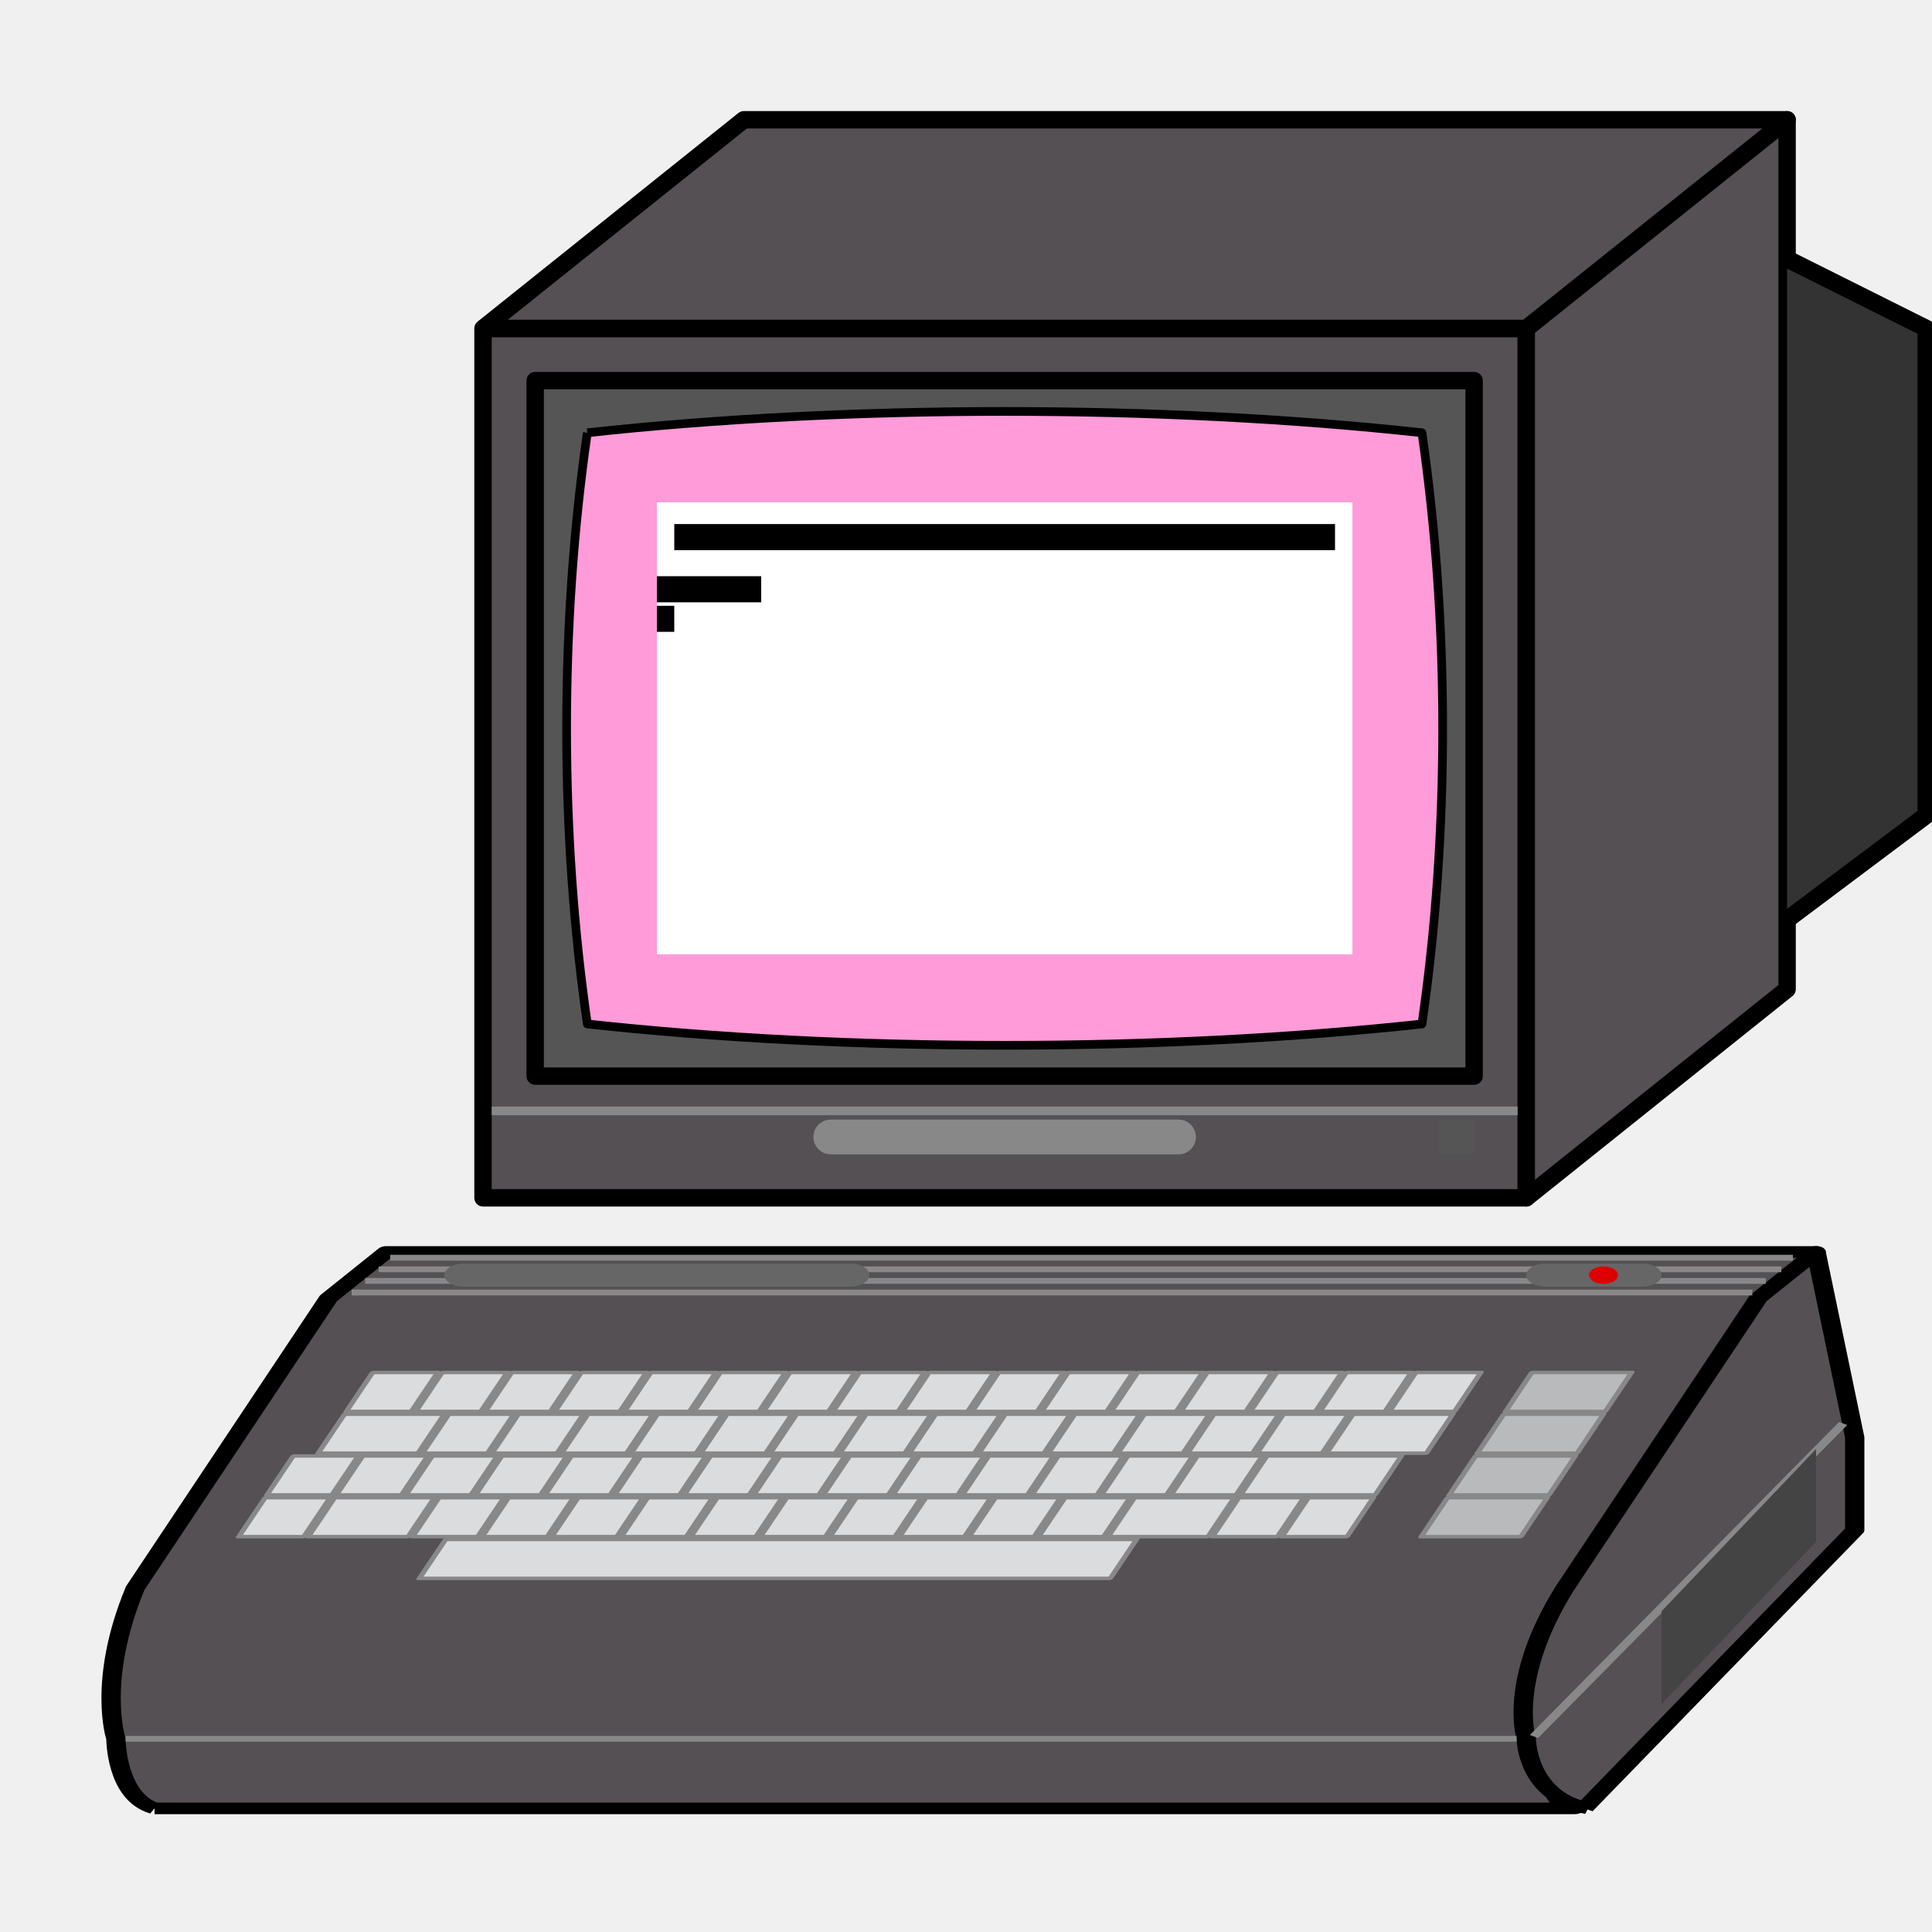
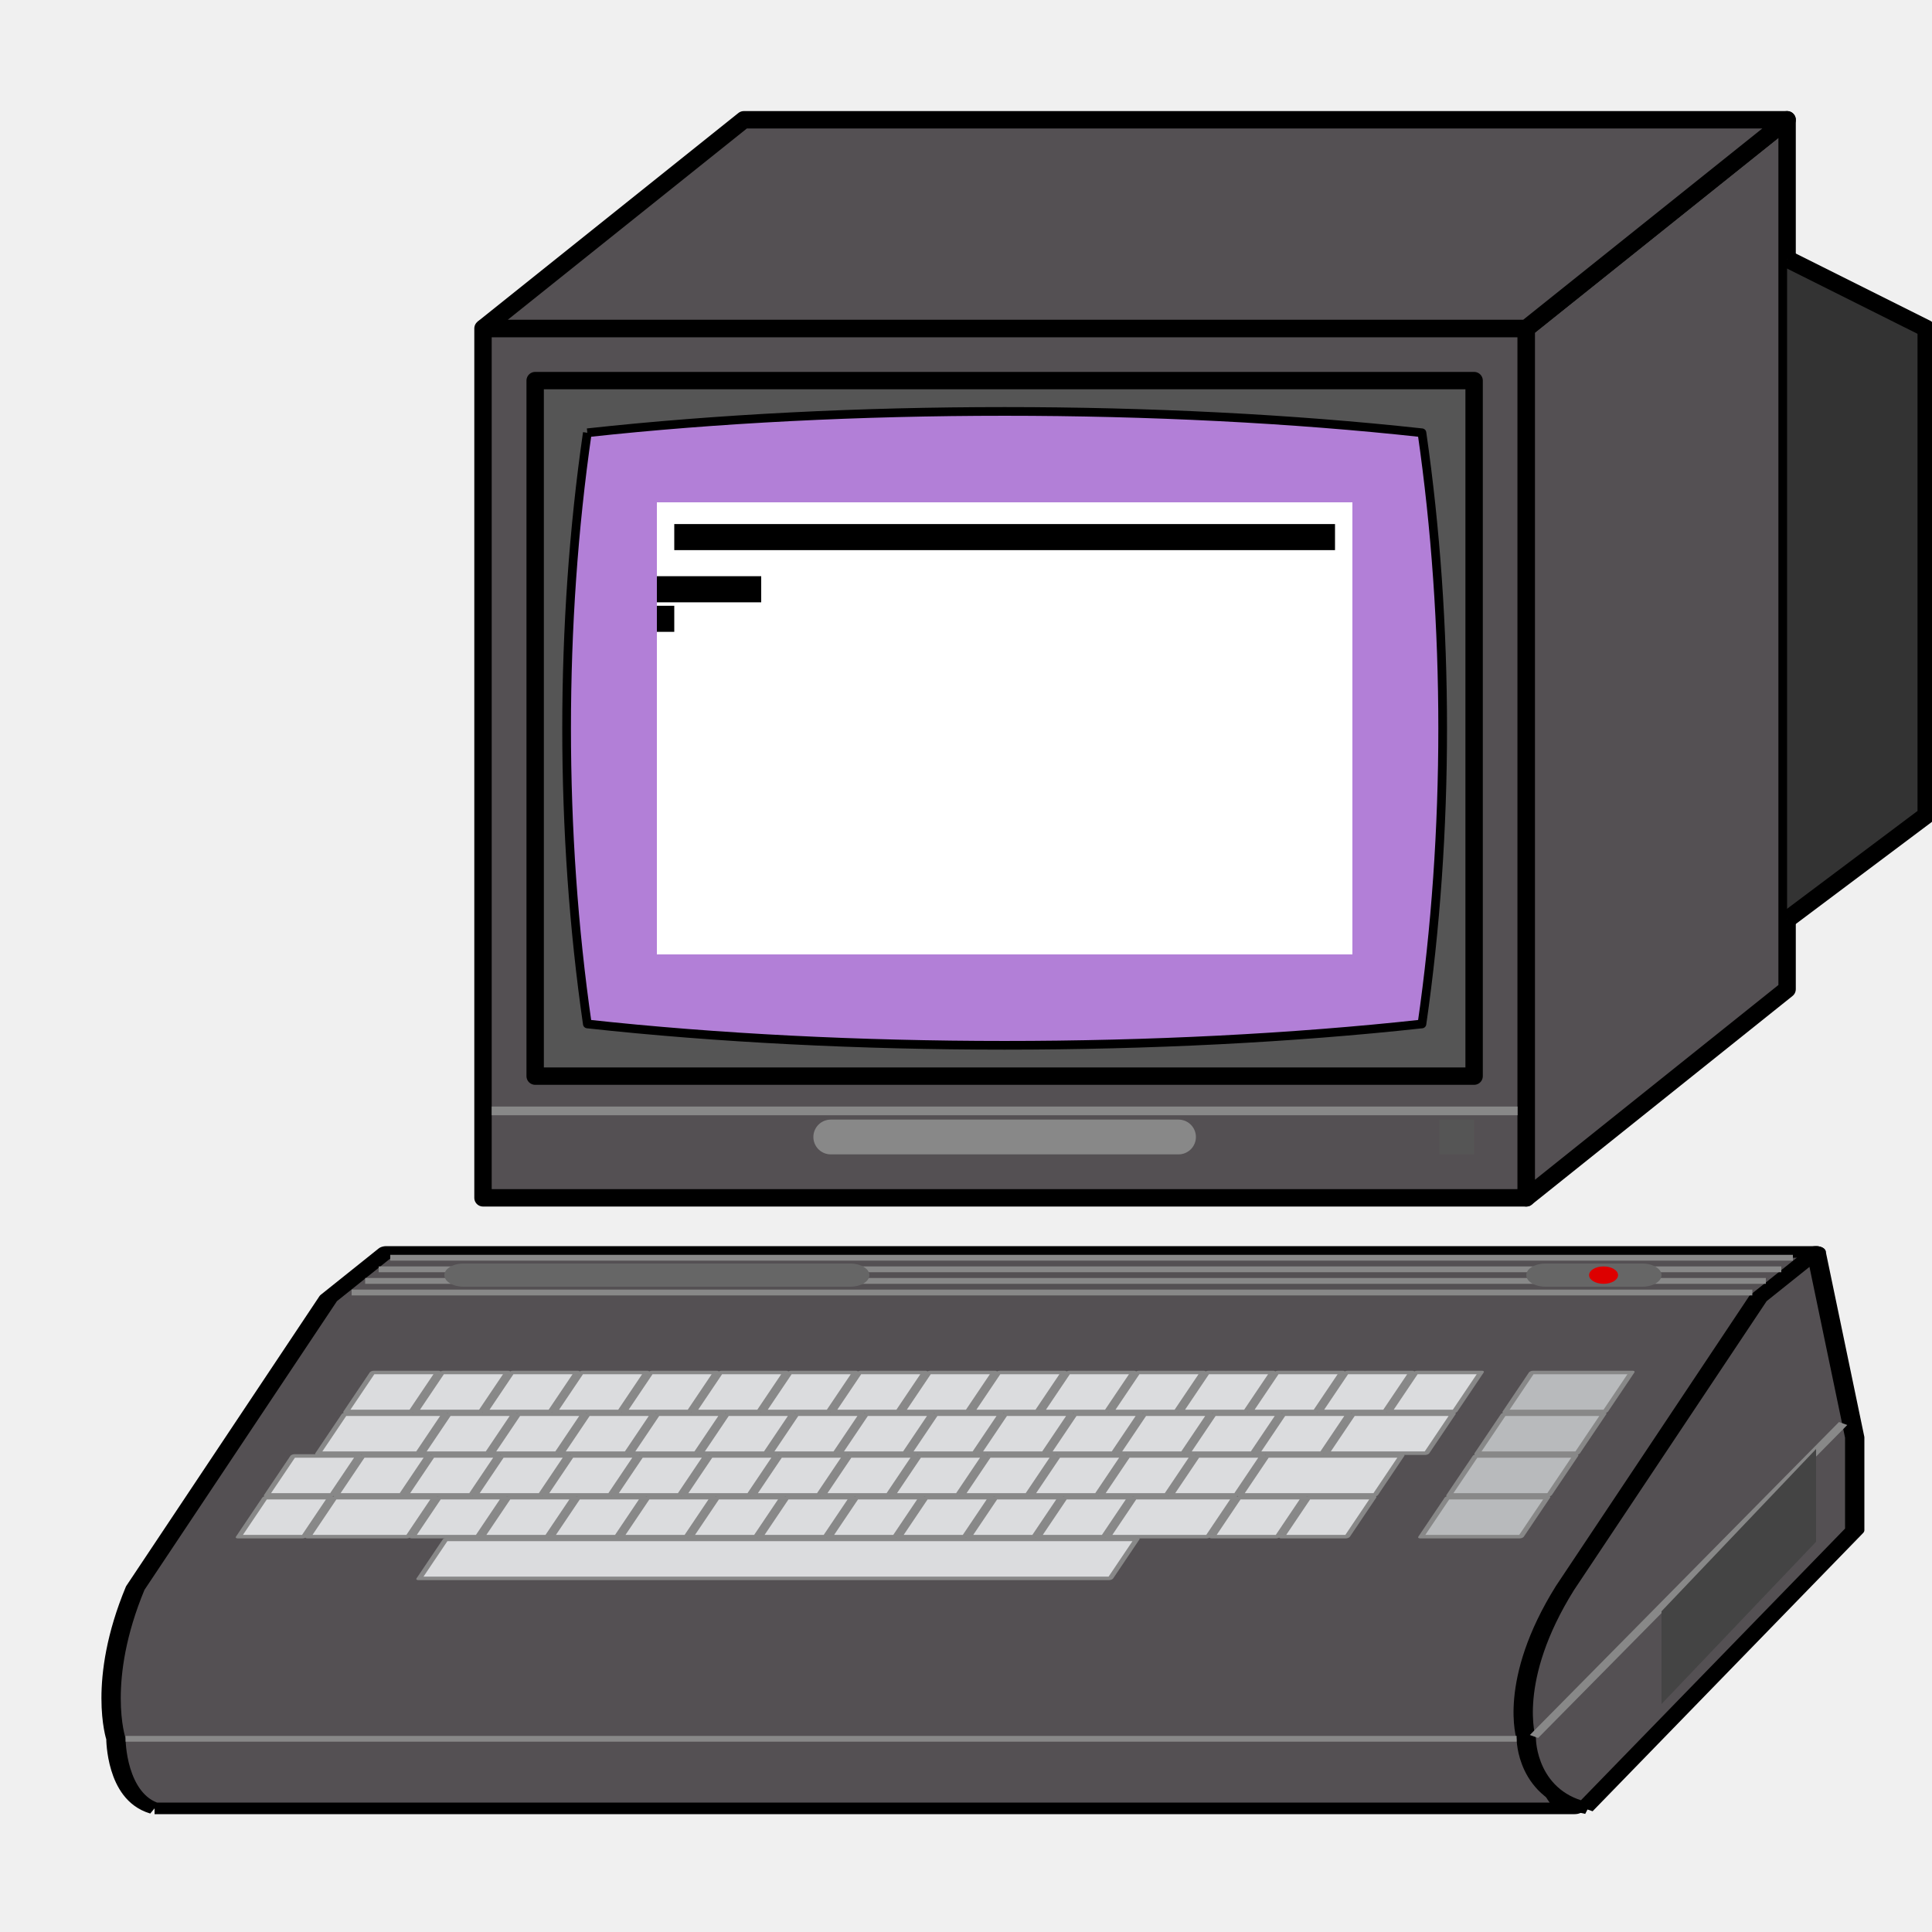
<svg xmlns="http://www.w3.org/2000/svg" viewBox="0 0 100 100" fill="#545053" stroke="#000" stroke-linejoin="round">
  <defs>
    <rect id="k100" width="2.8" height="2.8" />
    <rect id="k150" width="4.3" height="2.8" />
    <rect id="k200" width="5.8" height="2.8" />
    <rect id="ksp" width="29.8" height="2.8" />
  </defs>
  <g transform="translate(0 48)scale(1, 0.6)">
    <path d="M8 76c-2-1-2-6-2-6s-1-5 1-13l10-25 3-4h74l-2 5-10 25c-3 8-2 13-2 13s0 5 1.5 5H8" />
    <path d="m82 76 14-24v-8l-2-16-3 4-10 25c-3 8-2 13-2 13s0 5 3.2 6" />
    <path stroke="#888" stroke-width=".5" d="M20.2 28.5h72.6m-.6 1h-72.6m-.7 1h72.5m-.7 1h-72.5" />
    <path class="c-badge" stroke-width="2" stroke-linecap="round" stroke="#666" d="M24 30h20m36 0h5" />
    <circle class="c-pwr" fill="#d00" cx="83" cy="30" r=".75" stroke="none" />
    <path stroke="#888" stroke-width=".5" d="M6.5 70h72 m 0.9 -0.2 l 16 -27" />
    <path stroke="none" fill="#444" d="M 86 59 l 8 -14 v 8 l -8 14" />
    <g stroke="#888" fill="#dbdcde" stroke-width="0.25" class="c-key" transform="scale(1.2 1.2) skewX(-22) translate(19, -6)">
      <use href="#k100" x="10" y="38" />
      <use href="#k100" x="13" y="38" />
      <use href="#k100" x="16" y="38" />
      <use href="#k100" x="19" y="38" />
      <use href="#k100" x="22" y="38" />
      <use href="#k100" x="25" y="38" />
      <use href="#k100" x="28" y="38" />
      <use href="#k100" x="31" y="38" />
      <use href="#k100" x="34" y="38" />
      <use href="#k100" x="37" y="38" />
      <use href="#k100" x="40" y="38" />
      <use href="#k100" x="43" y="38" />
      <use href="#k100" x="46" y="38" />
      <use href="#k100" x="49" y="38" />
      <use href="#k100" x="52" y="38" />
      <use href="#k100" x="55" y="38" />
      <use href="#k150" x="10" y="41" />
      <use href="#k100" x="14.5" y="41" />
      <use href="#k100" x="17.5" y="41" />
      <use href="#k100" x="20.5" y="41" />
      <use href="#k100" x="23.5" y="41" />
      <use href="#k100" x="26.5" y="41" />
      <use href="#k100" x="29.5" y="41" />
      <use href="#k100" x="32.5" y="41" />
      <use href="#k100" x="35.5" y="41" />
      <use href="#k100" x="38.5" y="41" />
      <use href="#k100" x="41.5" y="41" />
      <use href="#k100" x="44.5" y="41" />
      <use href="#k100" x="47.5" y="41" />
      <use href="#k100" x="50.5" y="41" />
      <use href="#k150" x="53.5" y="41" />
      <use href="#k100" x="9" y="44" />
      <use href="#k100" x="12" y="44" />
      <use href="#k100" x="15" y="44" />
      <use href="#k100" x="18" y="44" />
      <use href="#k100" x="21" y="44" />
      <use href="#k100" x="24" y="44" />
      <use href="#k100" x="27" y="44" />
      <use href="#k100" x="30" y="44" />
      <use href="#k100" x="33" y="44" />
      <use href="#k100" x="36" y="44" />
      <use href="#k100" x="39" y="44" />
      <use href="#k100" x="42" y="44" />
      <use href="#k100" x="45" y="44" />
      <use href="#k100" x="48" y="44" />
      <use href="#k200" x="51" y="44" />
      <use href="#k100" x="9" y="47" />
      <use href="#k150" x="12" y="47" />
      <use href="#k100" x="16.5" y="47" />
      <use href="#k100" x="19.5" y="47" />
      <use href="#k100" x="22.5" y="47" />
      <use href="#k100" x="25.5" y="47" />
      <use href="#k100" x="28.5" y="47" />
      <use href="#k100" x="31.5" y="47" />
      <use href="#k100" x="34.5" y="47" />
      <use href="#k100" x="37.5" y="47" />
      <use href="#k100" x="40.5" y="47" />
      <use href="#k100" x="43.5" y="47" />
      <use href="#k150" x="46.5" y="47" />
      <use href="#k100" x="51" y="47" />
      <use href="#k100" x="54" y="47" />
      <use href="#ksp" x="18" y="50" />
      <g fill="#b8babc" class="c-fn">
        <use href="#k150" x="60" y="38" />
        <use href="#k150" x="60" y="41" />
        <use href="#k150" x="60" y="44" />
        <use href="#k150" x="60" y="47" />
      </g>
    </g>
  </g>
  <g transform="translate(16 -1) scale(0.9 0.9)">
    <rect x="10" y="20" width="60" height="50" />
    <path d="M 70 20 l 15 -12 v 50 l -15 12 v -50" />
    <path d="M 10 20 l 15 -12 h 60 l -15 12 h -60" />
    <path fill="#333" d="M 85 16 l 8 4 v 28 l -8 6" />
    <rect fill="#555" x="13" y="23" width="54" height="40" />
    <path stroke-width="0.5" stroke="#888" d="M10.5 65 h 59" />
    <path stroke-width="2" stroke="#888" stroke-linecap="round" d="M 30 66.5 h 20" />
    <rect stroke="none" fill="#555" x="65" y="65.5" width="2" height="2" />
-     <path fill="#ff9bd8" stroke-width="0.5" d="M 16 26 a 50 10 0 0 1 48 0 a 20 50 0 0 1 0 34 a 50 10 0 0 1 -48 0 a 20 50 0 0 1 0 -34" />
+     <path fill="#b27fd7" stroke-width="0.5" d="M 16 26 a 50 10 0 0 1 48 0 a 20 50 0 0 1 0 34 a 50 10 0 0 1 -48 0 a 20 50 0 0 1 0 -34" />
    <rect fill="#ffffff" stroke="none" x="20" y="30" width="40" height="26" />
    <path stroke-width="1.5" stroke="#000" d="M 21 32 h 38 m -39 3 h 6 m -6 1.7 h 1" />
  </g>
</svg>
